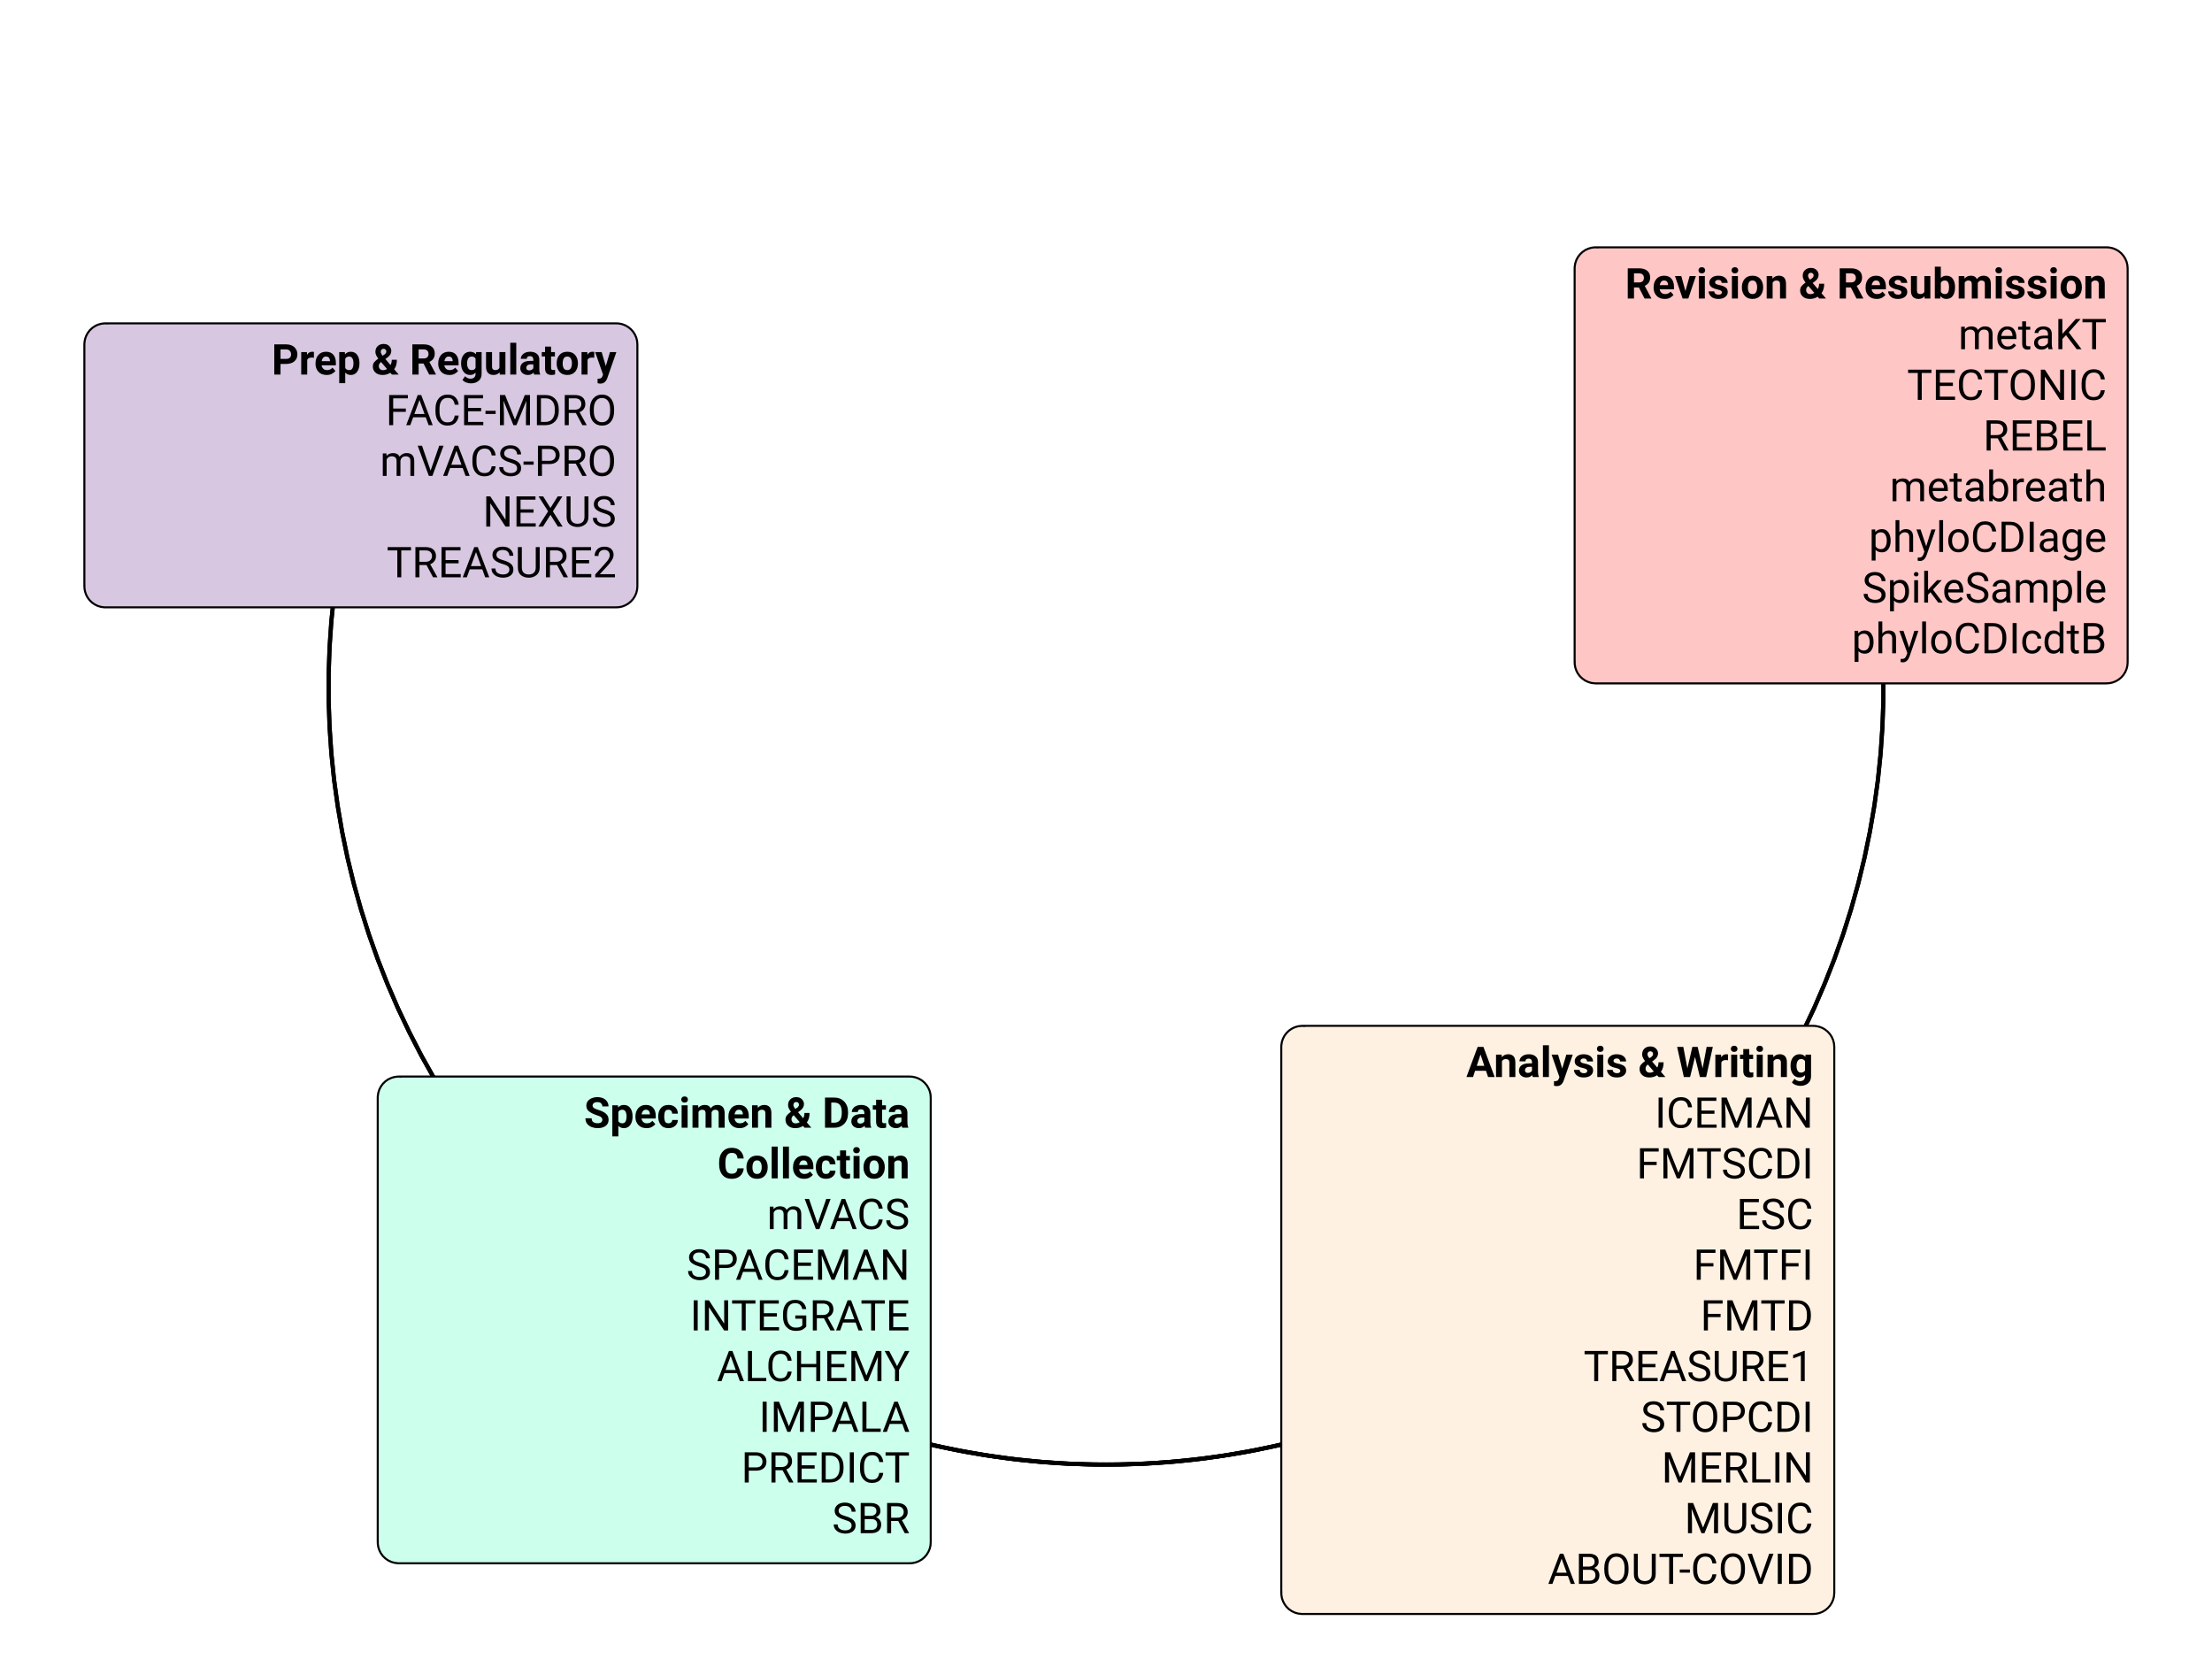
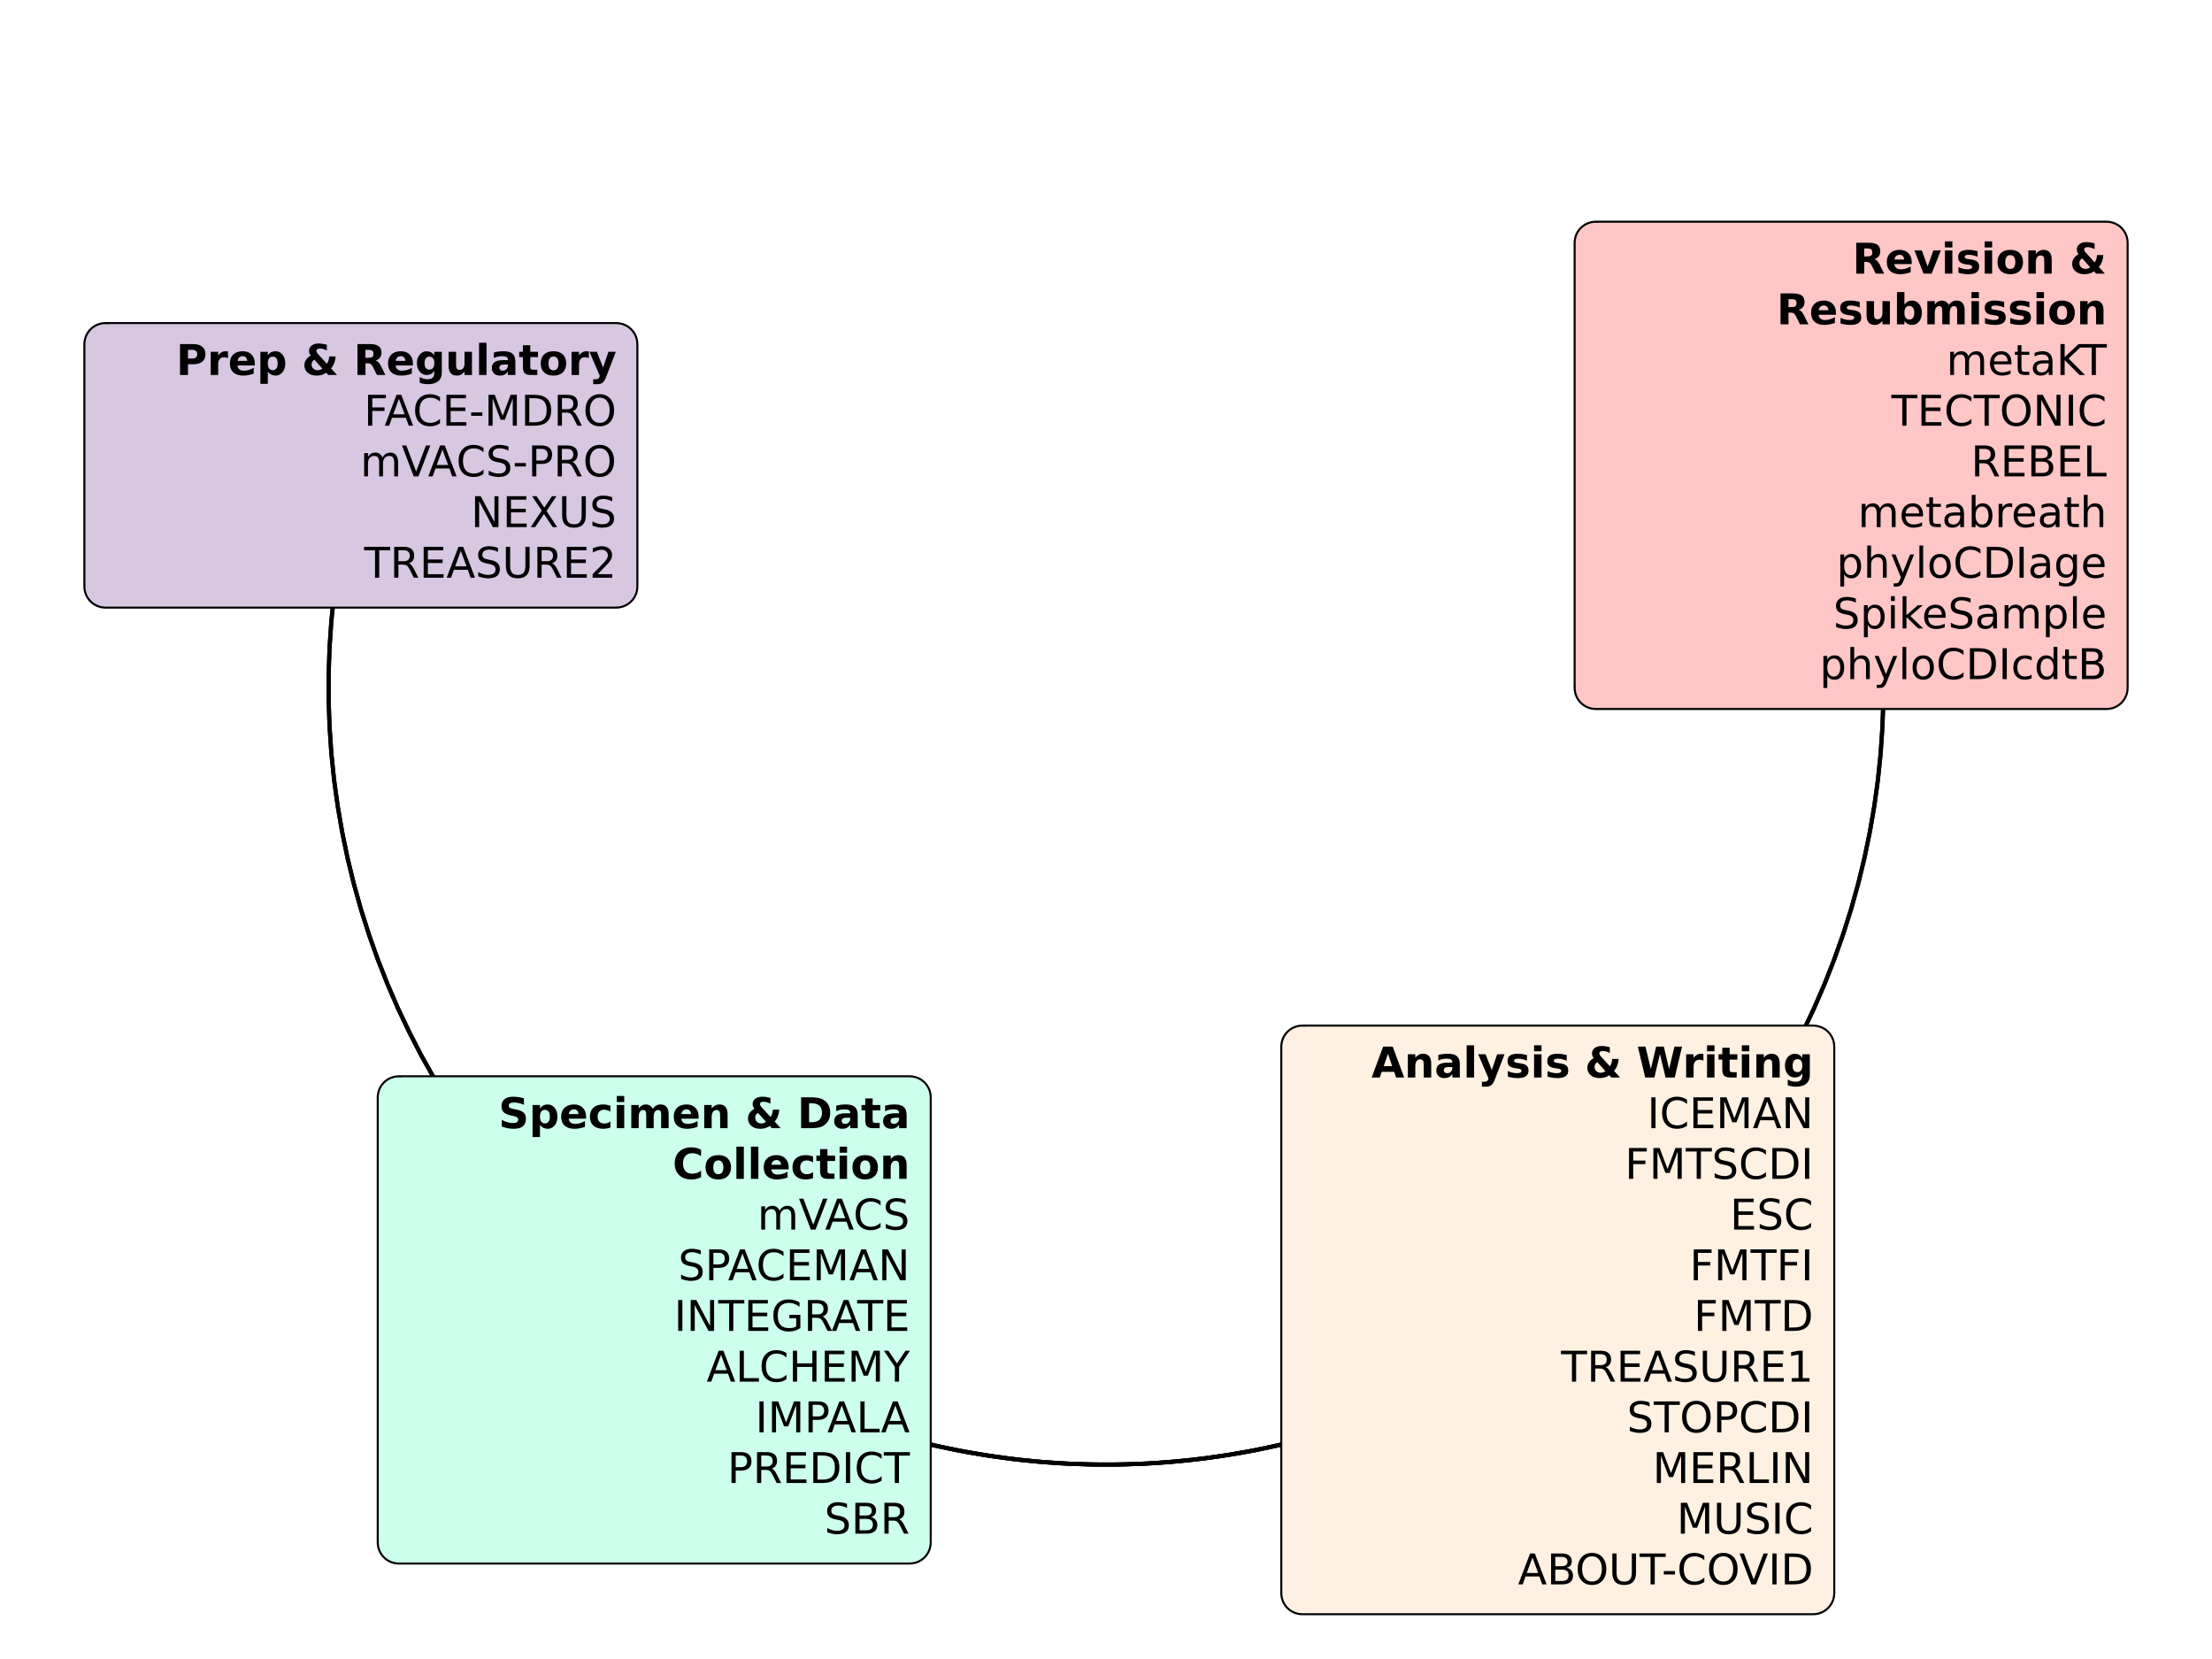
<svg xmlns="http://www.w3.org/2000/svg" width="576.00pt" height="432.00pt" viewBox="0 0 576.00 432.00">
  <g class="svglite">
    <defs>
      <style type="text/css">
    .svglite line, .svglite polyline, .svglite polygon, .svglite path, .svglite rect, .svglite circle {
      fill: none;
      stroke: #000000;
      stroke-linecap: round;
      stroke-linejoin: round;
      stroke-miterlimit: 10.00;
    }
    .svglite text {
      white-space: pre;
    }
    .svglite g.glyphgroup path {
      fill: inherit;
      stroke: none;
    }
  </style>
    </defs>
    <rect width="100%" height="100%" style="stroke: none; fill: none;" />
    <defs>
      <clipPath id="cpMC4wMHw1NzYuMDB8MC4wMHw0MzIuMDA=">
        <rect x="0.00" y="0.00" width="576.00" height="432.00" />
      </clipPath>
    </defs>
    <g clip-path="url(#cpMC4wMHw1NzYuMDB8MC4wMHw0MzIuMDA=)">
</g>
    <defs>
      <clipPath id="cpMzQuOTR8NTQxLjA2fDAuMDB8NDMyLjAw">
        <rect x="34.94" y="0.00" width="506.12" height="432.00" />
      </clipPath>
    </defs>
    <g clip-path="url(#cpMzQuOTR8NTQxLjA2fDAuMDB8NDMyLjAw)">
      <rect x="34.94" y="0.00" width="506.12" height="432.00" style="stroke-width: 0.00; stroke: none;" />
    </g>
    <g clip-path="url(#cpMC4wMHw1NzYuMDB8MC4wMHw0MzIuMDA=)">
      <polyline points="405.64,343.70 399.97,347.60 394.18,351.31 388.26,354.82 382.23,358.12 376.09,361.22 369.85,364.11 363.51,366.78 357.09,369.24 350.58,371.47 344.01,373.49 337.36,375.28 330.67,376.84 323.92,378.18 317.13,379.28 310.31,380.16 303.46,380.80 296.60,381.21 289.72,381.38 282.84,381.32 275.97,381.03 269.11,380.51 262.28,379.75 255.47,378.76 248.70,377.54 241.98,376.09 235.31,374.41 228.70,372.51 222.16,370.38 215.69,368.03 209.31,365.47 203.02,362.69 196.83,359.70 190.74,356.49 184.76,353.09 178.91,349.48 173.18,345.68 167.58,341.68 162.12,337.50 156.81,333.13 151.65,328.58 146.64,323.86 141.80,318.98 137.13,313.93 132.63,308.73 128.31,303.38 124.18,297.88 120.23,292.25 116.48,286.48 112.92,280.59 109.57,274.59 106.43,268.47 103.49,262.25 100.77,255.94 98.26,249.53 95.97,243.05 93.90,236.49 92.06,229.86 90.44,223.17 89.06,216.44 87.90,209.66 86.97,202.84 86.27,196.00 85.81,189.14 85.58,182.26 85.58,175.39 85.82,168.51 86.29,161.65 87.00,154.81 87.93,148.00 89.10,141.22 90.49,134.48 92.12,127.80 93.97,121.17 " style="stroke-width: 1.07; stroke-linecap: butt;" />
      <polyline points="93.97,121.17 92.11,127.83 90.48,134.54 89.08,141.31 87.91,148.12 86.98,154.97 86.28,161.84 85.81,168.73 85.58,175.64 85.58,182.55 85.83,189.45 86.30,196.35 87.01,203.22 87.96,210.06 89.14,216.87 90.55,223.64 92.19,230.35 94.06,237.00 96.15,243.58 98.47,250.09 101.01,256.52 103.76,262.86 106.73,269.09 109.92,275.23 113.31,281.25 116.90,287.15 120.69,292.93 124.68,298.57 128.86,304.07 133.22,309.43 137.76,314.64 142.48,319.68 147.37,324.57 152.42,329.28 157.63,333.82 162.99,338.18 168.50,342.35 174.14,346.34 179.92,350.12 185.82,353.71 191.85,357.10 197.98,360.27 204.22,363.24 210.56,365.99 216.99,368.53 223.50,370.84 230.09,372.93 236.74,374.79 243.45,376.43 250.22,377.83 257.03,379.00 263.87,379.95 270.75,380.65 277.64,381.12 284.55,381.36 291.45,381.36 298.36,381.12 305.25,380.65 312.13,379.95 318.97,379.00 325.78,377.83 332.55,376.43 339.26,374.79 345.91,372.93 352.50,370.84 359.01,368.53 365.44,365.99 371.78,363.24 378.02,360.27 384.15,357.10 390.18,353.71 396.08,350.12 401.86,346.34 407.50,342.35 413.01,338.18 418.37,333.82 423.58,329.28 428.63,324.57 433.52,319.68 438.24,314.64 442.78,309.43 447.14,304.07 451.32,298.57 455.31,292.93 459.10,287.15 462.69,281.25 466.08,275.23 469.27,269.09 472.24,262.86 474.99,256.52 477.53,250.09 479.85,243.58 481.94,237.00 483.81,230.35 485.45,223.64 486.86,216.87 488.04,210.06 488.99,203.22 489.70,196.35 490.17,189.45 490.42,182.55 490.42,175.64 490.19,168.73 489.72,161.84 489.02,154.97 488.09,148.12 486.92,141.31 485.52,134.54 483.89,127.83 482.03,121.17 " style="stroke-width: 1.07; stroke-linecap: butt;" />
      <polyline points="482.03,121.17 483.88,127.80 485.51,134.48 486.90,141.22 488.07,148.00 489.00,154.81 489.71,161.65 490.18,168.51 490.42,175.39 490.42,182.26 490.19,189.14 489.73,196.00 489.03,202.84 488.10,209.66 486.94,216.44 485.56,223.17 483.94,229.86 482.10,236.49 480.03,243.05 477.74,249.53 475.23,255.94 472.51,262.25 469.57,268.47 466.43,274.59 463.08,280.59 459.52,286.48 455.77,292.25 451.82,297.88 447.69,303.38 443.37,308.73 438.87,313.93 434.20,318.98 429.36,323.86 424.35,328.58 419.19,333.13 413.88,337.50 408.42,341.68 402.82,345.68 397.09,349.48 391.24,353.09 385.26,356.49 379.17,359.70 372.98,362.69 366.69,365.47 360.31,368.03 353.84,370.38 347.30,372.51 340.69,374.41 334.02,376.09 327.30,377.54 320.53,378.76 313.72,379.75 306.89,380.51 300.03,381.03 293.16,381.32 286.28,381.38 279.40,381.21 272.54,380.80 265.69,380.16 258.87,379.28 252.08,378.18 245.33,376.84 238.64,375.28 231.99,373.49 225.42,371.47 218.91,369.24 212.49,366.78 206.15,364.11 199.91,361.22 193.77,358.12 187.74,354.82 181.82,351.31 176.03,347.60 170.36,343.70 " style="stroke-width: 1.07; stroke-linecap: butt;" />
-       <polygon points="339.12,420.27 472.16,420.27 471.94,420.27 472.82,420.23 473.68,420.06 474.51,419.74 475.27,419.30 475.95,418.75 476.54,418.09 477.01,417.34 477.36,416.53 477.57,415.67 477.64,414.79 477.64,414.79 477.64,272.61 477.64,272.61 477.57,271.73 477.36,270.88 477.01,270.06 476.54,269.32 475.95,268.66 475.27,268.10 474.51,267.66 473.68,267.35 472.82,267.17 472.16,267.13 339.12,267.13 339.78,267.17 338.90,267.14 338.02,267.24 337.17,267.49 336.38,267.87 335.65,268.37 335.02,268.98 334.49,269.68 334.08,270.46 333.80,271.30 333.66,272.17 333.64,272.61 333.64,414.79 333.66,414.35 333.66,415.23 333.80,416.11 334.08,416.94 334.49,417.72 335.02,418.43 335.65,419.04 336.38,419.54 337.17,419.92 338.02,420.16 338.90,420.27 " style="stroke-width: 0.53; fill: #FFF1E2;" />
-       <text x="381.81" y="280.46" style="font-size: 11.04px; font-weight: bold; font-family: &quot;Roboto&quot;;" textLength="41.98px" lengthAdjust="spacingAndGlyphs">Analysis</text>
-       <text x="426.55" y="280.46" style="font-size: 11.04px; font-weight: bold; font-family: &quot;Roboto&quot;;" textLength="7.23px" lengthAdjust="spacingAndGlyphs">&amp;</text>
-       <text x="436.53" y="280.46" style="font-size: 11.04px; font-weight: bold; font-family: &quot;Roboto&quot;;" textLength="35.62px" lengthAdjust="spacingAndGlyphs">Writing</text>
-       <text x="430.91" y="293.66" style="font-size: 11.04px; font-family: &quot;Roboto&quot;;" textLength="41.25px" lengthAdjust="spacingAndGlyphs">ICEMAN</text>
-       <text x="426.14" y="306.85" style="font-size: 11.04px; font-family: &quot;Roboto&quot;;" textLength="46.02px" lengthAdjust="spacingAndGlyphs">FMTSCDI</text>
-       <text x="452.16" y="320.05" style="font-size: 11.04px; font-family: &quot;Roboto&quot;;" textLength="20.00px" lengthAdjust="spacingAndGlyphs">ESC</text>
-       <text x="440.92" y="333.25" style="font-size: 11.04px; font-family: &quot;Roboto&quot;;" textLength="31.23px" lengthAdjust="spacingAndGlyphs">FMTFI</text>
-       <text x="442.78" y="346.45" style="font-size: 11.04px; font-family: &quot;Roboto&quot;;" textLength="29.38px" lengthAdjust="spacingAndGlyphs">FMTD</text>
-       <text x="412.35" y="359.65" style="font-size: 11.04px; font-family: &quot;Roboto&quot;;" textLength="59.81px" lengthAdjust="spacingAndGlyphs">TREASURE1</text>
-       <text x="427.22" y="372.85" style="font-size: 11.04px; font-family: &quot;Roboto&quot;;" textLength="44.94px" lengthAdjust="spacingAndGlyphs">STOPCDI</text>
-       <text x="432.66" y="386.04" style="font-size: 11.04px; font-family: &quot;Roboto&quot;;" textLength="39.50px" lengthAdjust="spacingAndGlyphs">MERLIN</text>
-       <text x="438.64" y="399.24" style="font-size: 11.04px; font-family: &quot;Roboto&quot;;" textLength="33.52px" lengthAdjust="spacingAndGlyphs">MUSIC</text>
-       <text x="403.03" y="412.44" style="font-size: 11.04px; font-family: &quot;Roboto&quot;;" textLength="69.12px" lengthAdjust="spacingAndGlyphs">ABOUT-COVID</text>
-       <polygon points="27.45,158.15 160.49,158.15 160.27,158.15 161.15,158.11 162.01,157.94 162.84,157.62 163.60,157.18 164.28,156.62 164.87,155.96 165.34,155.22 165.69,154.41 165.90,153.55 165.97,152.67 165.97,152.67 165.97,89.68 165.97,89.68 165.90,88.80 165.69,87.94 165.34,87.13 164.87,86.39 164.28,85.73 163.60,85.17 162.84,84.73 162.01,84.41 161.15,84.24 160.49,84.20 27.45,84.20 28.11,84.24 27.23,84.20 26.35,84.31 25.50,84.55 24.71,84.93 23.98,85.43 23.35,86.04 22.82,86.75 22.41,87.53 22.13,88.37 21.99,89.24 21.97,89.68 21.97,152.67 21.99,152.23 21.99,153.11 22.13,153.98 22.41,154.82 22.82,155.60 23.35,156.31 23.98,156.92 24.71,157.42 25.50,157.80 26.35,158.04 27.23,158.15 " style="stroke-width: 0.53; fill: #D8C7E1;" />
-       <text x="70.72" y="97.53" style="font-size: 11.04px; font-weight: bold; font-family: &quot;Roboto&quot;;" textLength="23.22px" lengthAdjust="spacingAndGlyphs">Prep</text>
-       <text x="96.69" y="97.53" style="font-size: 11.04px; font-weight: bold; font-family: &quot;Roboto&quot;;" textLength="7.23px" lengthAdjust="spacingAndGlyphs">&amp;</text>
-       <text x="106.68" y="97.53" style="font-size: 11.04px; font-weight: bold; font-family: &quot;Roboto&quot;;" textLength="53.81px" lengthAdjust="spacingAndGlyphs">Regulatory</text>
-       <text x="100.43" y="110.72" style="font-size: 11.04px; font-family: &quot;Roboto&quot;;" textLength="60.06px" lengthAdjust="spacingAndGlyphs">FACE-MDRO</text>
-       <text x="98.93" y="123.92" style="font-size: 11.04px; font-family: &quot;Roboto&quot;;" textLength="61.56px" lengthAdjust="spacingAndGlyphs">mVACS-PRO</text>
-       <text x="125.72" y="137.12" style="font-size: 11.04px; font-family: &quot;Roboto&quot;;" textLength="34.77px" lengthAdjust="spacingAndGlyphs">NEXUS</text>
-       <text x="100.68" y="150.32" style="font-size: 11.04px; font-family: &quot;Roboto&quot;;" textLength="59.81px" lengthAdjust="spacingAndGlyphs">TREASURE2</text>
-       <polygon points="415.51,177.95 548.55,177.95 548.33,177.94 549.21,177.91 550.08,177.73 550.90,177.42 551.66,176.98 552.35,176.42 552.93,175.76 553.40,175.02 553.75,174.20 553.96,173.35 554.03,172.47 554.03,172.47 554.03,69.88 554.03,69.88 553.96,69.00 553.75,68.14 553.40,67.33 552.93,66.59 552.35,65.93 551.66,65.37 550.90,64.93 550.08,64.62 549.21,64.44 548.55,64.40 415.51,64.40 416.17,64.44 415.29,64.40 414.41,64.51 413.57,64.76 412.77,65.13 412.05,65.64 411.41,66.25 410.88,66.95 410.47,67.73 410.19,68.57 410.05,69.44 410.03,69.88 410.03,172.47 410.05,172.03 410.05,172.91 410.19,173.78 410.47,174.62 410.88,175.40 411.41,176.10 412.05,176.71 412.77,177.21 413.57,177.59 414.41,177.84 415.29,177.94 " style="stroke-width: 0.53; fill: #FFC6C6;" />
-       <text x="423.16" y="77.73" style="font-size: 11.04px; font-weight: bold; font-family: &quot;Roboto&quot;;" textLength="42.45px" lengthAdjust="spacingAndGlyphs">Revision</text>
-       <text x="468.36" y="77.73" style="font-size: 11.04px; font-weight: bold; font-family: &quot;Roboto&quot;;" textLength="7.23px" lengthAdjust="spacingAndGlyphs">&amp;</text>
-       <text x="478.35" y="77.73" style="font-size: 11.04px; font-weight: bold; font-family: &quot;Roboto&quot;;" textLength="70.20px" lengthAdjust="spacingAndGlyphs">Resubmission</text>
-       <text x="509.93" y="90.93" style="font-size: 11.04px; font-family: &quot;Roboto&quot;;" textLength="38.62px" lengthAdjust="spacingAndGlyphs">metaKT</text>
-       <text x="496.60" y="104.12" style="font-size: 11.04px; font-family: &quot;Roboto&quot;;" textLength="51.95px" lengthAdjust="spacingAndGlyphs">TECTONIC</text>
-       <text x="516.41" y="117.32" style="font-size: 11.04px; font-family: &quot;Roboto&quot;;" textLength="32.14px" lengthAdjust="spacingAndGlyphs">REBEL</text>
-       <text x="492.08" y="130.52" style="font-size: 11.04px; font-family: &quot;Roboto&quot;;" textLength="56.47px" lengthAdjust="spacingAndGlyphs">metabreath</text>
-       <text x="486.63" y="143.72" style="font-size: 11.04px; font-family: &quot;Roboto&quot;;" textLength="61.92px" lengthAdjust="spacingAndGlyphs">phyloCDIage</text>
-       <text x="484.86" y="156.92" style="font-size: 11.04px; font-family: &quot;Roboto&quot;;" textLength="63.69px" lengthAdjust="spacingAndGlyphs">SpikeSample</text>
-       <text x="482.18" y="170.11" style="font-size: 11.04px; font-family: &quot;Roboto&quot;;" textLength="66.38px" lengthAdjust="spacingAndGlyphs">phyloCDIcdtB</text>
-       <polygon points="103.84,407.08 236.88,407.08 236.66,407.07 237.54,407.04 238.41,406.86 239.23,406.55 240.00,406.11 240.68,405.55 241.26,404.89 241.73,404.14 242.08,403.33 242.29,402.47 242.36,401.60 242.36,401.60 242.36,285.81 242.36,285.81 242.29,284.93 242.08,284.07 241.73,283.26 241.26,282.52 240.68,281.86 240.00,281.30 239.23,280.86 238.41,280.55 237.54,280.37 236.88,280.33 103.84,280.33 104.50,280.37 103.62,280.33 102.75,280.44 101.90,280.69 101.10,281.06 100.38,281.56 99.74,282.17 99.21,282.88 98.80,283.66 98.52,284.50 98.38,285.37 98.36,285.81 98.36,401.60 98.38,401.15 98.38,402.04 98.52,402.91 98.80,403.74 99.21,404.52 99.74,405.23 100.38,405.84 101.10,406.34 101.90,406.72 102.75,406.96 103.62,407.07 " style="stroke-width: 0.53; fill: #CDFFED;" />
-       <text x="152.07" y="293.66" style="font-size: 11.04px; font-weight: bold; font-family: &quot;Roboto&quot;;" textLength="49.33px" lengthAdjust="spacingAndGlyphs">Specimen</text>
-       <text x="204.15" y="293.66" style="font-size: 11.04px; font-weight: bold; font-family: &quot;Roboto&quot;;" textLength="7.23px" lengthAdjust="spacingAndGlyphs">&amp;</text>
-       <text x="214.13" y="293.66" style="font-size: 11.04px; font-weight: bold; font-family: &quot;Roboto&quot;;" textLength="22.75px" lengthAdjust="spacingAndGlyphs">Data</text>
-       <text x="186.79" y="306.85" style="font-size: 11.04px; font-weight: bold; font-family: &quot;Roboto&quot;;" textLength="50.09px" lengthAdjust="spacingAndGlyphs">Collection</text>
-       <text x="199.71" y="320.05" style="font-size: 11.04px; font-family: &quot;Roboto&quot;;" textLength="37.17px" lengthAdjust="spacingAndGlyphs">mVACS</text>
-       <text x="178.74" y="333.25" style="font-size: 11.04px; font-family: &quot;Roboto&quot;;" textLength="58.14px" lengthAdjust="spacingAndGlyphs">SPACEMAN</text>
-       <text x="179.65" y="346.45" style="font-size: 11.04px; font-family: &quot;Roboto&quot;;" textLength="57.23px" lengthAdjust="spacingAndGlyphs">INTEGRATE</text>
-       <text x="186.66" y="359.65" style="font-size: 11.04px; font-family: &quot;Roboto&quot;;" textLength="50.22px" lengthAdjust="spacingAndGlyphs">ALCHEMY</text>
-       <text x="197.60" y="372.85" style="font-size: 11.04px; font-family: &quot;Roboto&quot;;" textLength="39.28px" lengthAdjust="spacingAndGlyphs">IMPALA</text>
-       <text x="193.02" y="386.04" style="font-size: 11.04px; font-family: &quot;Roboto&quot;;" textLength="43.86px" lengthAdjust="spacingAndGlyphs">PREDICT</text>
-       <text x="216.66" y="399.24" style="font-size: 11.04px; font-family: &quot;Roboto&quot;;" textLength="20.22px" lengthAdjust="spacingAndGlyphs">SBR</text>
+       <polygon points="339.12,420.34 472.16,420.34 471.94,420.34 472.82,420.30 473.68,420.13 474.51,419.81 475.27,419.37 475.95,418.81 476.54,418.15 477.01,417.41 477.36,416.60 477.57,415.74 477.64,414.86 477.64,414.86 477.64,272.54 477.64,272.54 477.57,271.66 477.36,270.81 477.01,270.00 476.54,269.25 475.95,268.59 475.27,268.03 474.51,267.59 473.68,267.28 472.82,267.10 472.16,267.06 339.12,267.06 339.78,267.10 338.90,267.07 338.02,267.17 337.17,267.42 336.38,267.80 335.65,268.30 335.02,268.91 334.49,269.61 334.08,270.39 333.80,271.23 333.66,272.10 333.64,272.54 333.64,414.86 333.66,414.42 333.66,415.30 333.80,416.17 334.08,417.01 334.49,417.79 335.02,418.50 335.65,419.11 336.38,419.61 337.17,419.99 338.02,420.23 338.90,420.34 " style="stroke-width: 0.53; fill: #FFF1E2;" />
+       <text x="357.14" y="280.58" style="font-size: 11.04px; font-weight: bold; font-family: &quot;DejaVu Sans&quot;;" textLength="51.70px" lengthAdjust="spacingAndGlyphs">Analysis</text>
+       <text x="412.69" y="280.58" style="font-size: 11.04px; font-weight: bold; font-family: &quot;DejaVu Sans&quot;;" textLength="9.62px" lengthAdjust="spacingAndGlyphs">&amp;</text>
+       <text x="426.16" y="280.58" style="font-size: 11.04px; font-weight: bold; font-family: &quot;DejaVu Sans&quot;;" textLength="46.00px" lengthAdjust="spacingAndGlyphs">Writing</text>
+       <text x="428.92" y="293.78" style="font-size: 11.04px; font-family: &quot;DejaVu Sans&quot;;" textLength="43.23px" lengthAdjust="spacingAndGlyphs">ICEMAN</text>
+       <text x="423.11" y="306.98" style="font-size: 11.04px; font-family: &quot;DejaVu Sans&quot;;" textLength="49.05px" lengthAdjust="spacingAndGlyphs">FMTSCDI</text>
+       <text x="450.49" y="320.18" style="font-size: 11.04px; font-family: &quot;DejaVu Sans&quot;;" textLength="21.67px" lengthAdjust="spacingAndGlyphs">ESC</text>
+       <text x="439.97" y="333.38" style="font-size: 11.04px; font-family: &quot;DejaVu Sans&quot;;" textLength="32.19px" lengthAdjust="spacingAndGlyphs">FMTFI</text>
+       <text x="441.06" y="346.57" style="font-size: 11.04px; font-family: &quot;DejaVu Sans&quot;;" textLength="31.09px" lengthAdjust="spacingAndGlyphs">FMTD</text>
+       <text x="406.50" y="359.77" style="font-size: 11.04px; font-family: &quot;DejaVu Sans&quot;;" textLength="65.66px" lengthAdjust="spacingAndGlyphs">TREASURE1</text>
+       <text x="423.63" y="372.97" style="font-size: 11.04px; font-family: &quot;DejaVu Sans&quot;;" textLength="48.53px" lengthAdjust="spacingAndGlyphs">STOPCDI</text>
+       <text x="430.36" y="386.17" style="font-size: 11.04px; font-family: &quot;DejaVu Sans&quot;;" textLength="41.80px" lengthAdjust="spacingAndGlyphs">MERLIN</text>
+       <text x="436.61" y="399.37" style="font-size: 11.04px; font-family: &quot;DejaVu Sans&quot;;" textLength="35.55px" lengthAdjust="spacingAndGlyphs">MUSIC</text>
+       <text x="395.27" y="412.57" style="font-size: 11.04px; font-family: &quot;DejaVu Sans&quot;;" textLength="76.89px" lengthAdjust="spacingAndGlyphs">ABOUT-COVID</text>
+       <polygon points="27.45,158.22 160.49,158.22 160.27,158.22 161.15,158.18 162.01,158.00 162.84,157.69 163.60,157.25 164.28,156.69 164.87,156.03 165.34,155.29 165.69,154.48 165.90,153.62 165.97,152.74 165.97,152.74 165.97,89.61 165.97,89.61 165.90,88.73 165.69,87.87 165.34,87.06 164.87,86.32 164.28,85.66 163.60,85.10 162.84,84.66 162.01,84.35 161.15,84.17 160.49,84.13 27.45,84.13 28.11,84.17 27.23,84.13 26.35,84.24 25.50,84.49 24.71,84.86 23.98,85.36 23.35,85.98 22.82,86.68 22.41,87.46 22.13,88.30 21.99,89.17 21.97,89.61 21.97,152.74 21.99,152.30 21.99,153.18 22.13,154.05 22.41,154.89 22.82,155.67 23.35,156.37 23.98,156.98 24.71,157.49 25.50,157.86 26.35,158.11 27.23,158.22 " style="stroke-width: 0.53; fill: #D8C7E1;" />
+       <text x="45.86" y="97.65" style="font-size: 11.04px; font-weight: bold; font-family: &quot;DejaVu Sans&quot;;" textLength="28.89px" lengthAdjust="spacingAndGlyphs">Prep</text>
+       <text x="78.60" y="97.65" style="font-size: 11.04px; font-weight: bold; font-family: &quot;DejaVu Sans&quot;;" textLength="9.62px" lengthAdjust="spacingAndGlyphs">&amp;</text>
+       <text x="92.07" y="97.65" style="font-size: 11.04px; font-weight: bold; font-family: &quot;DejaVu Sans&quot;;" textLength="68.42px" lengthAdjust="spacingAndGlyphs">Regulatory</text>
+       <text x="94.77" y="110.85" style="font-size: 11.04px; font-family: &quot;DejaVu Sans&quot;;" textLength="65.72px" lengthAdjust="spacingAndGlyphs">FACE-MDRO</text>
+       <text x="93.83" y="124.05" style="font-size: 11.04px; font-family: &quot;DejaVu Sans&quot;;" textLength="66.66px" lengthAdjust="spacingAndGlyphs">mVACS-PRO</text>
+       <text x="122.63" y="137.25" style="font-size: 11.04px; font-family: &quot;DejaVu Sans&quot;;" textLength="37.86px" lengthAdjust="spacingAndGlyphs">NEXUS</text>
+       <text x="94.83" y="150.44" style="font-size: 11.04px; font-family: &quot;DejaVu Sans&quot;;" textLength="65.66px" lengthAdjust="spacingAndGlyphs">TREASURE2</text>
+       <polygon points="415.51,184.62 548.55,184.62 548.33,184.61 549.21,184.58 550.08,184.40 550.90,184.09 551.66,183.65 552.35,183.09 552.93,182.43 553.40,181.68 553.75,180.87 553.96,180.02 554.03,179.14 554.03,179.14 554.03,63.21 554.03,63.21 553.96,62.33 553.75,61.48 553.40,60.67 552.93,59.92 552.35,59.26 551.66,58.70 550.90,58.26 550.08,57.95 549.21,57.77 548.55,57.73 415.51,57.73 416.17,57.77 415.29,57.74 414.41,57.84 413.57,58.09 412.77,58.47 412.05,58.97 411.41,59.58 410.88,60.28 410.47,61.06 410.19,61.90 410.05,62.77 410.03,63.21 410.03,179.14 410.05,178.70 410.05,179.58 410.19,180.45 410.47,181.28 410.88,182.07 411.41,182.77 412.05,183.38 412.77,183.88 413.57,184.26 414.41,184.51 415.29,184.61 " style="stroke-width: 0.53; fill: #FFC6C6;" />
+       <text x="482.35" y="71.25" style="font-size: 11.04px; font-weight: bold; font-family: &quot;DejaVu Sans&quot;;" textLength="52.73px" lengthAdjust="spacingAndGlyphs">Revision</text>
+       <text x="538.93" y="71.25" style="font-size: 11.04px; font-weight: bold; font-family: &quot;DejaVu Sans&quot;;" textLength="9.62px" lengthAdjust="spacingAndGlyphs">&amp;</text>
+       <text x="462.63" y="84.45" style="font-size: 11.04px; font-weight: bold; font-family: &quot;DejaVu Sans&quot;;" textLength="85.92px" lengthAdjust="spacingAndGlyphs">Resubmission</text>
+       <text x="506.82" y="97.65" style="font-size: 11.04px; font-family: &quot;DejaVu Sans&quot;;" textLength="41.73px" lengthAdjust="spacingAndGlyphs">metaKT</text>
+       <text x="492.52" y="110.85" style="font-size: 11.04px; font-family: &quot;DejaVu Sans&quot;;" textLength="56.03px" lengthAdjust="spacingAndGlyphs">TECTONIC</text>
+       <text x="513.24" y="124.05" style="font-size: 11.04px; font-family: &quot;DejaVu Sans&quot;;" textLength="35.31px" lengthAdjust="spacingAndGlyphs">REBEL</text>
+       <text x="483.79" y="137.25" style="font-size: 11.04px; font-family: &quot;DejaVu Sans&quot;;" textLength="64.77px" lengthAdjust="spacingAndGlyphs">metabreath</text>
+       <text x="478.22" y="150.44" style="font-size: 11.04px; font-family: &quot;DejaVu Sans&quot;;" textLength="70.33px" lengthAdjust="spacingAndGlyphs">phyloCDIage</text>
+       <text x="477.35" y="163.64" style="font-size: 11.04px; font-family: &quot;DejaVu Sans&quot;;" textLength="71.20px" lengthAdjust="spacingAndGlyphs">SpikeSample</text>
+       <text x="473.82" y="176.84" style="font-size: 11.04px; font-family: &quot;DejaVu Sans&quot;;" textLength="74.73px" lengthAdjust="spacingAndGlyphs">phyloCDIcdtB</text>
+       <polygon points="103.84,407.14 236.88,407.14 236.66,407.14 237.54,407.10 238.41,406.93 239.23,406.61 240.00,406.17 240.68,405.62 241.26,404.96 241.73,404.21 242.08,403.40 242.29,402.54 242.36,401.66 242.36,401.66 242.36,285.74 242.36,285.74 242.29,284.86 242.08,284.00 241.73,283.19 241.26,282.45 240.68,281.79 240.00,281.23 239.23,280.79 238.41,280.48 237.54,280.30 236.88,280.26 103.84,280.26 104.50,280.30 103.62,280.27 102.75,280.37 101.90,280.62 101.10,280.99 100.38,281.50 99.74,282.11 99.21,282.81 98.80,283.59 98.52,284.43 98.38,285.30 98.36,285.74 98.36,401.66 98.38,401.22 98.38,402.11 98.52,402.98 98.80,403.81 99.21,404.59 99.74,405.30 100.38,405.91 101.10,406.41 101.90,406.79 102.75,407.03 103.62,407.14 " style="stroke-width: 0.53; fill: #CDFFED;" />
+       <text x="129.80" y="293.78" style="font-size: 11.04px; font-weight: bold; font-family: &quot;DejaVu Sans&quot;;" textLength="60.47px" lengthAdjust="spacingAndGlyphs">Specimen</text>
+       <text x="194.12" y="293.78" style="font-size: 11.04px; font-weight: bold; font-family: &quot;DejaVu Sans&quot;;" textLength="9.62px" lengthAdjust="spacingAndGlyphs">&amp;</text>
+       <text x="207.59" y="293.78" style="font-size: 11.04px; font-weight: bold; font-family: &quot;DejaVu Sans&quot;;" textLength="29.30px" lengthAdjust="spacingAndGlyphs">Data</text>
+       <text x="175.15" y="306.98" style="font-size: 11.04px; font-weight: bold; font-family: &quot;DejaVu Sans&quot;;" textLength="61.73px" lengthAdjust="spacingAndGlyphs">Collection</text>
+       <text x="197.23" y="320.18" style="font-size: 11.04px; font-family: &quot;DejaVu Sans&quot;;" textLength="39.66px" lengthAdjust="spacingAndGlyphs">mVACS</text>
+       <text x="176.59" y="333.38" style="font-size: 11.04px; font-family: &quot;DejaVu Sans&quot;;" textLength="60.30px" lengthAdjust="spacingAndGlyphs">SPACEMAN</text>
+       <text x="175.52" y="346.57" style="font-size: 11.04px; font-family: &quot;DejaVu Sans&quot;;" textLength="61.36px" lengthAdjust="spacingAndGlyphs">INTEGRATE</text>
+       <text x="183.98" y="359.77" style="font-size: 11.04px; font-family: &quot;DejaVu Sans&quot;;" textLength="52.91px" lengthAdjust="spacingAndGlyphs">ALCHEMY</text>
+       <text x="196.68" y="372.97" style="font-size: 11.04px; font-family: &quot;DejaVu Sans&quot;;" textLength="40.20px" lengthAdjust="spacingAndGlyphs">IMPALA</text>
+       <text x="189.40" y="386.17" style="font-size: 11.04px; font-family: &quot;DejaVu Sans&quot;;" textLength="47.48px" lengthAdjust="spacingAndGlyphs">PREDICT</text>
+       <text x="214.65" y="399.37" style="font-size: 11.04px; font-family: &quot;DejaVu Sans&quot;;" textLength="22.23px" lengthAdjust="spacingAndGlyphs">SBR</text>
    </g>
  </g>
</svg>
